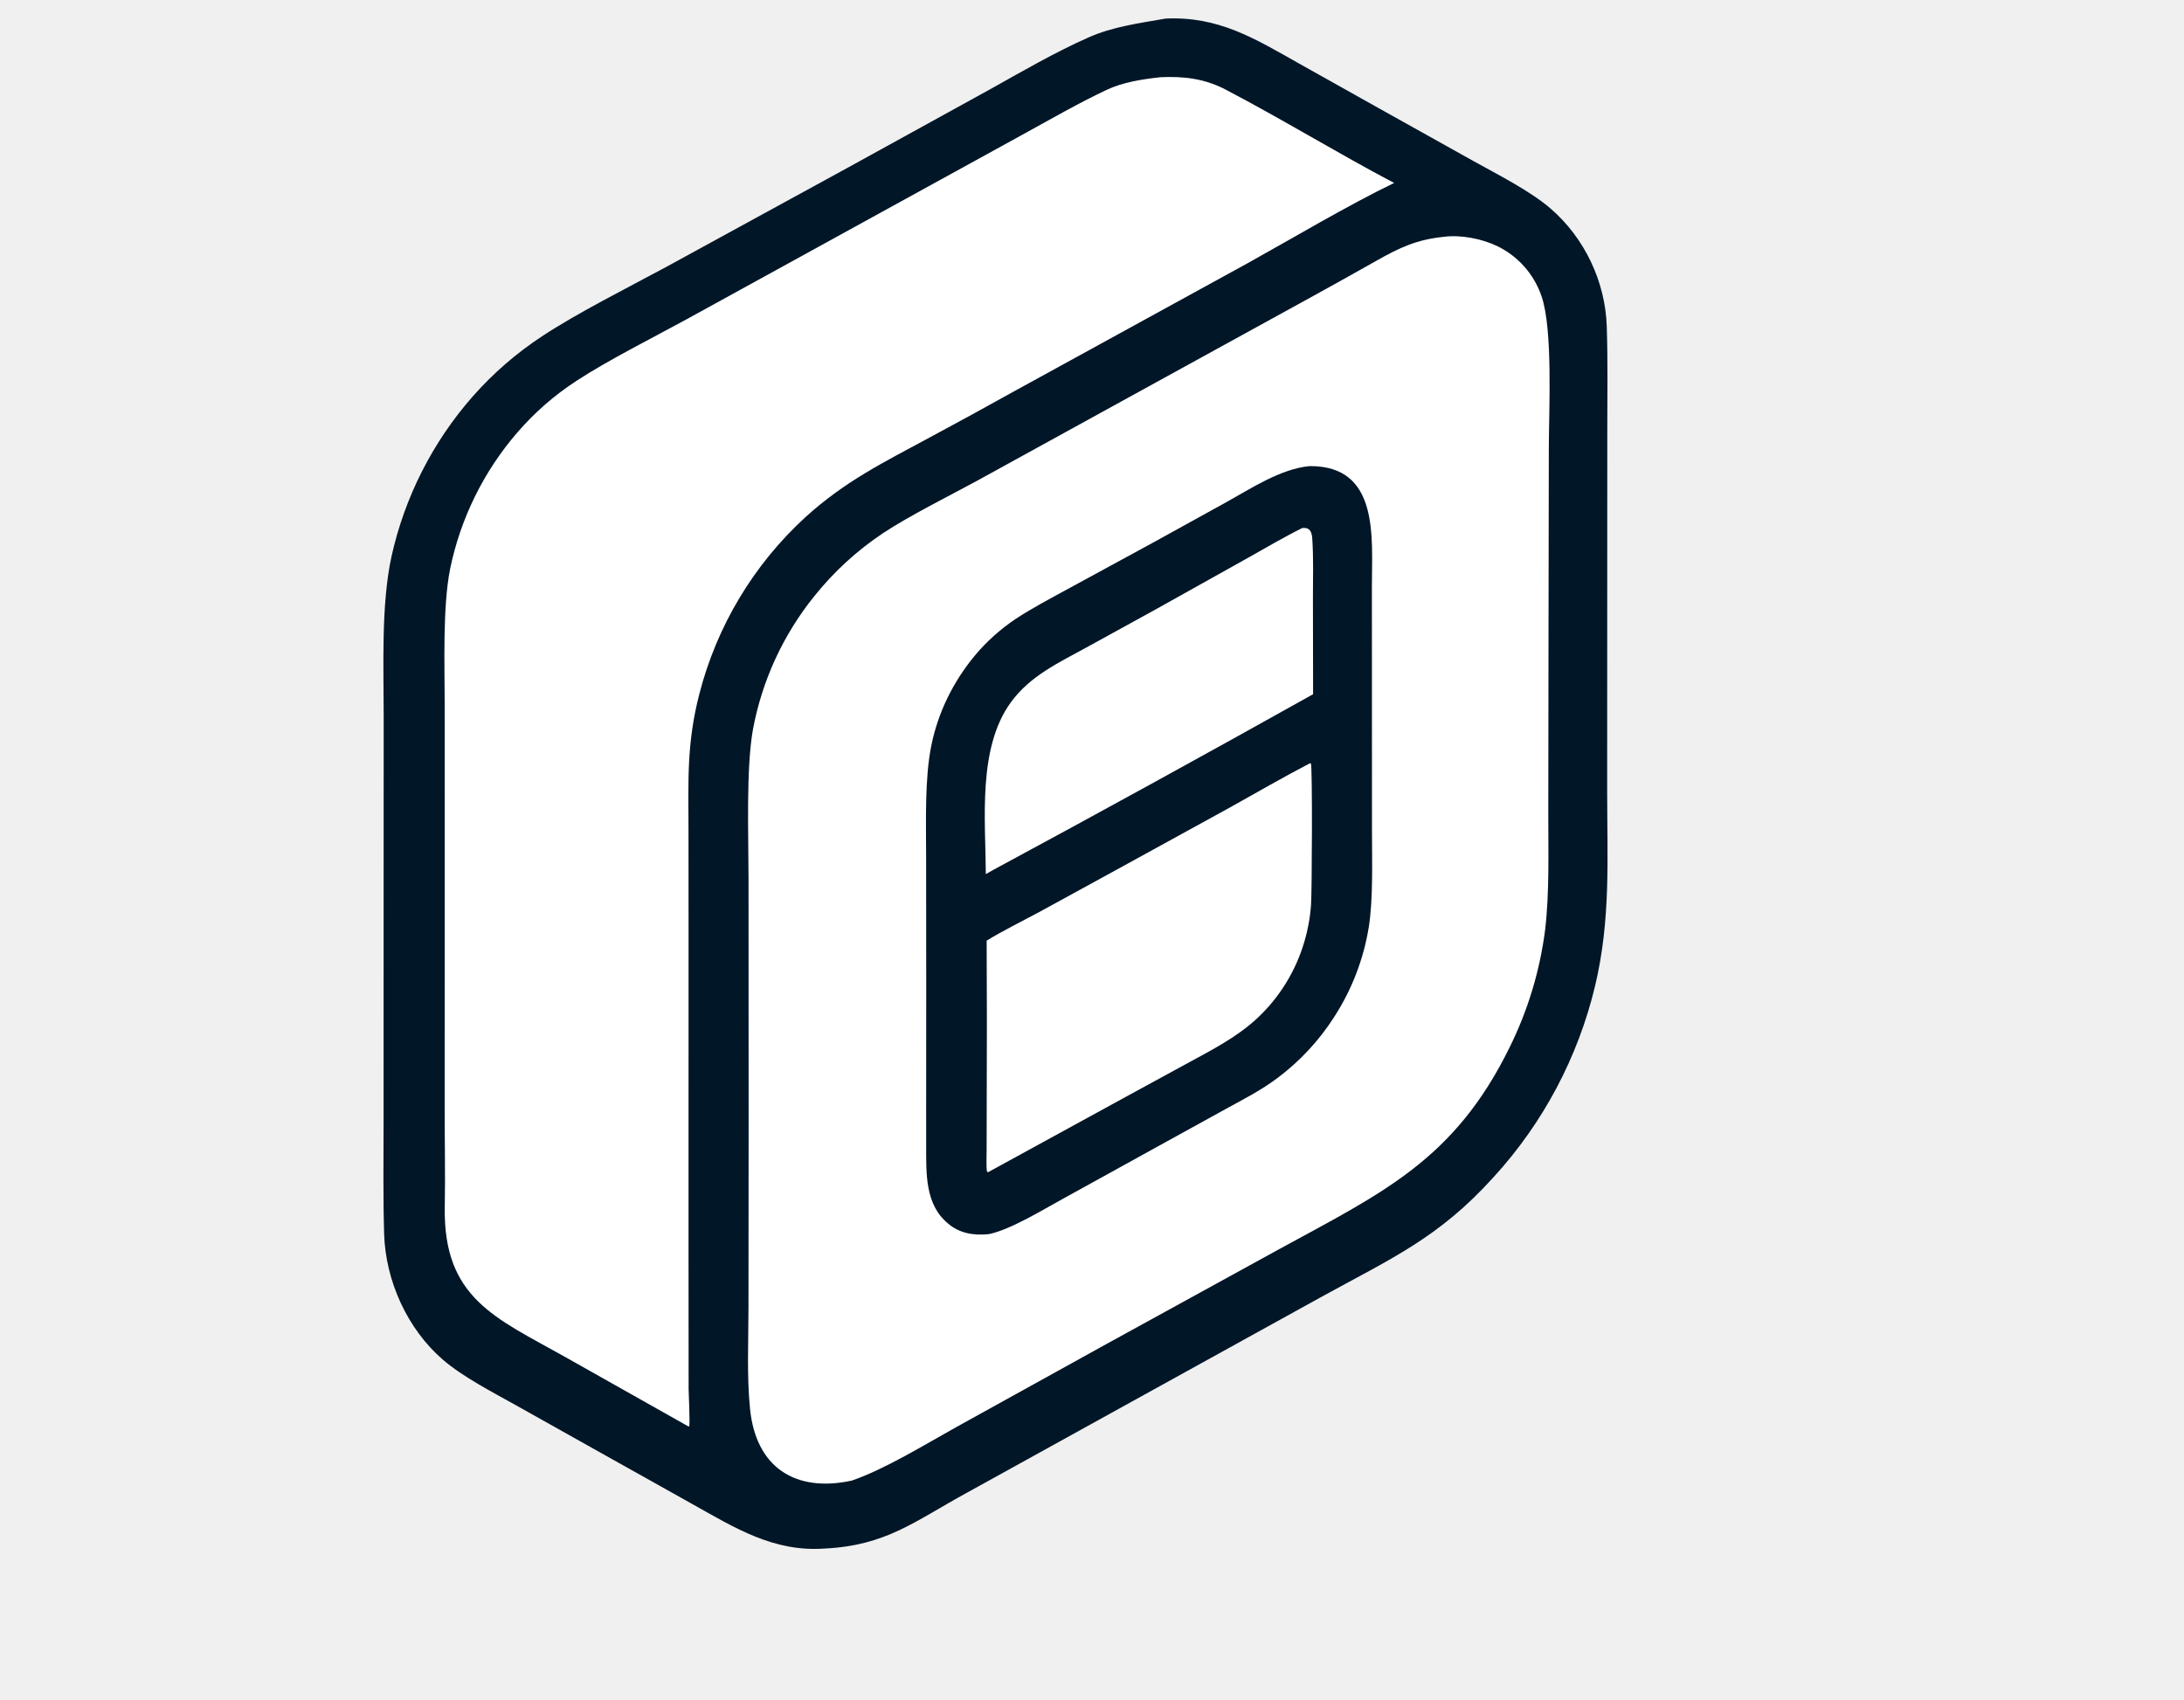
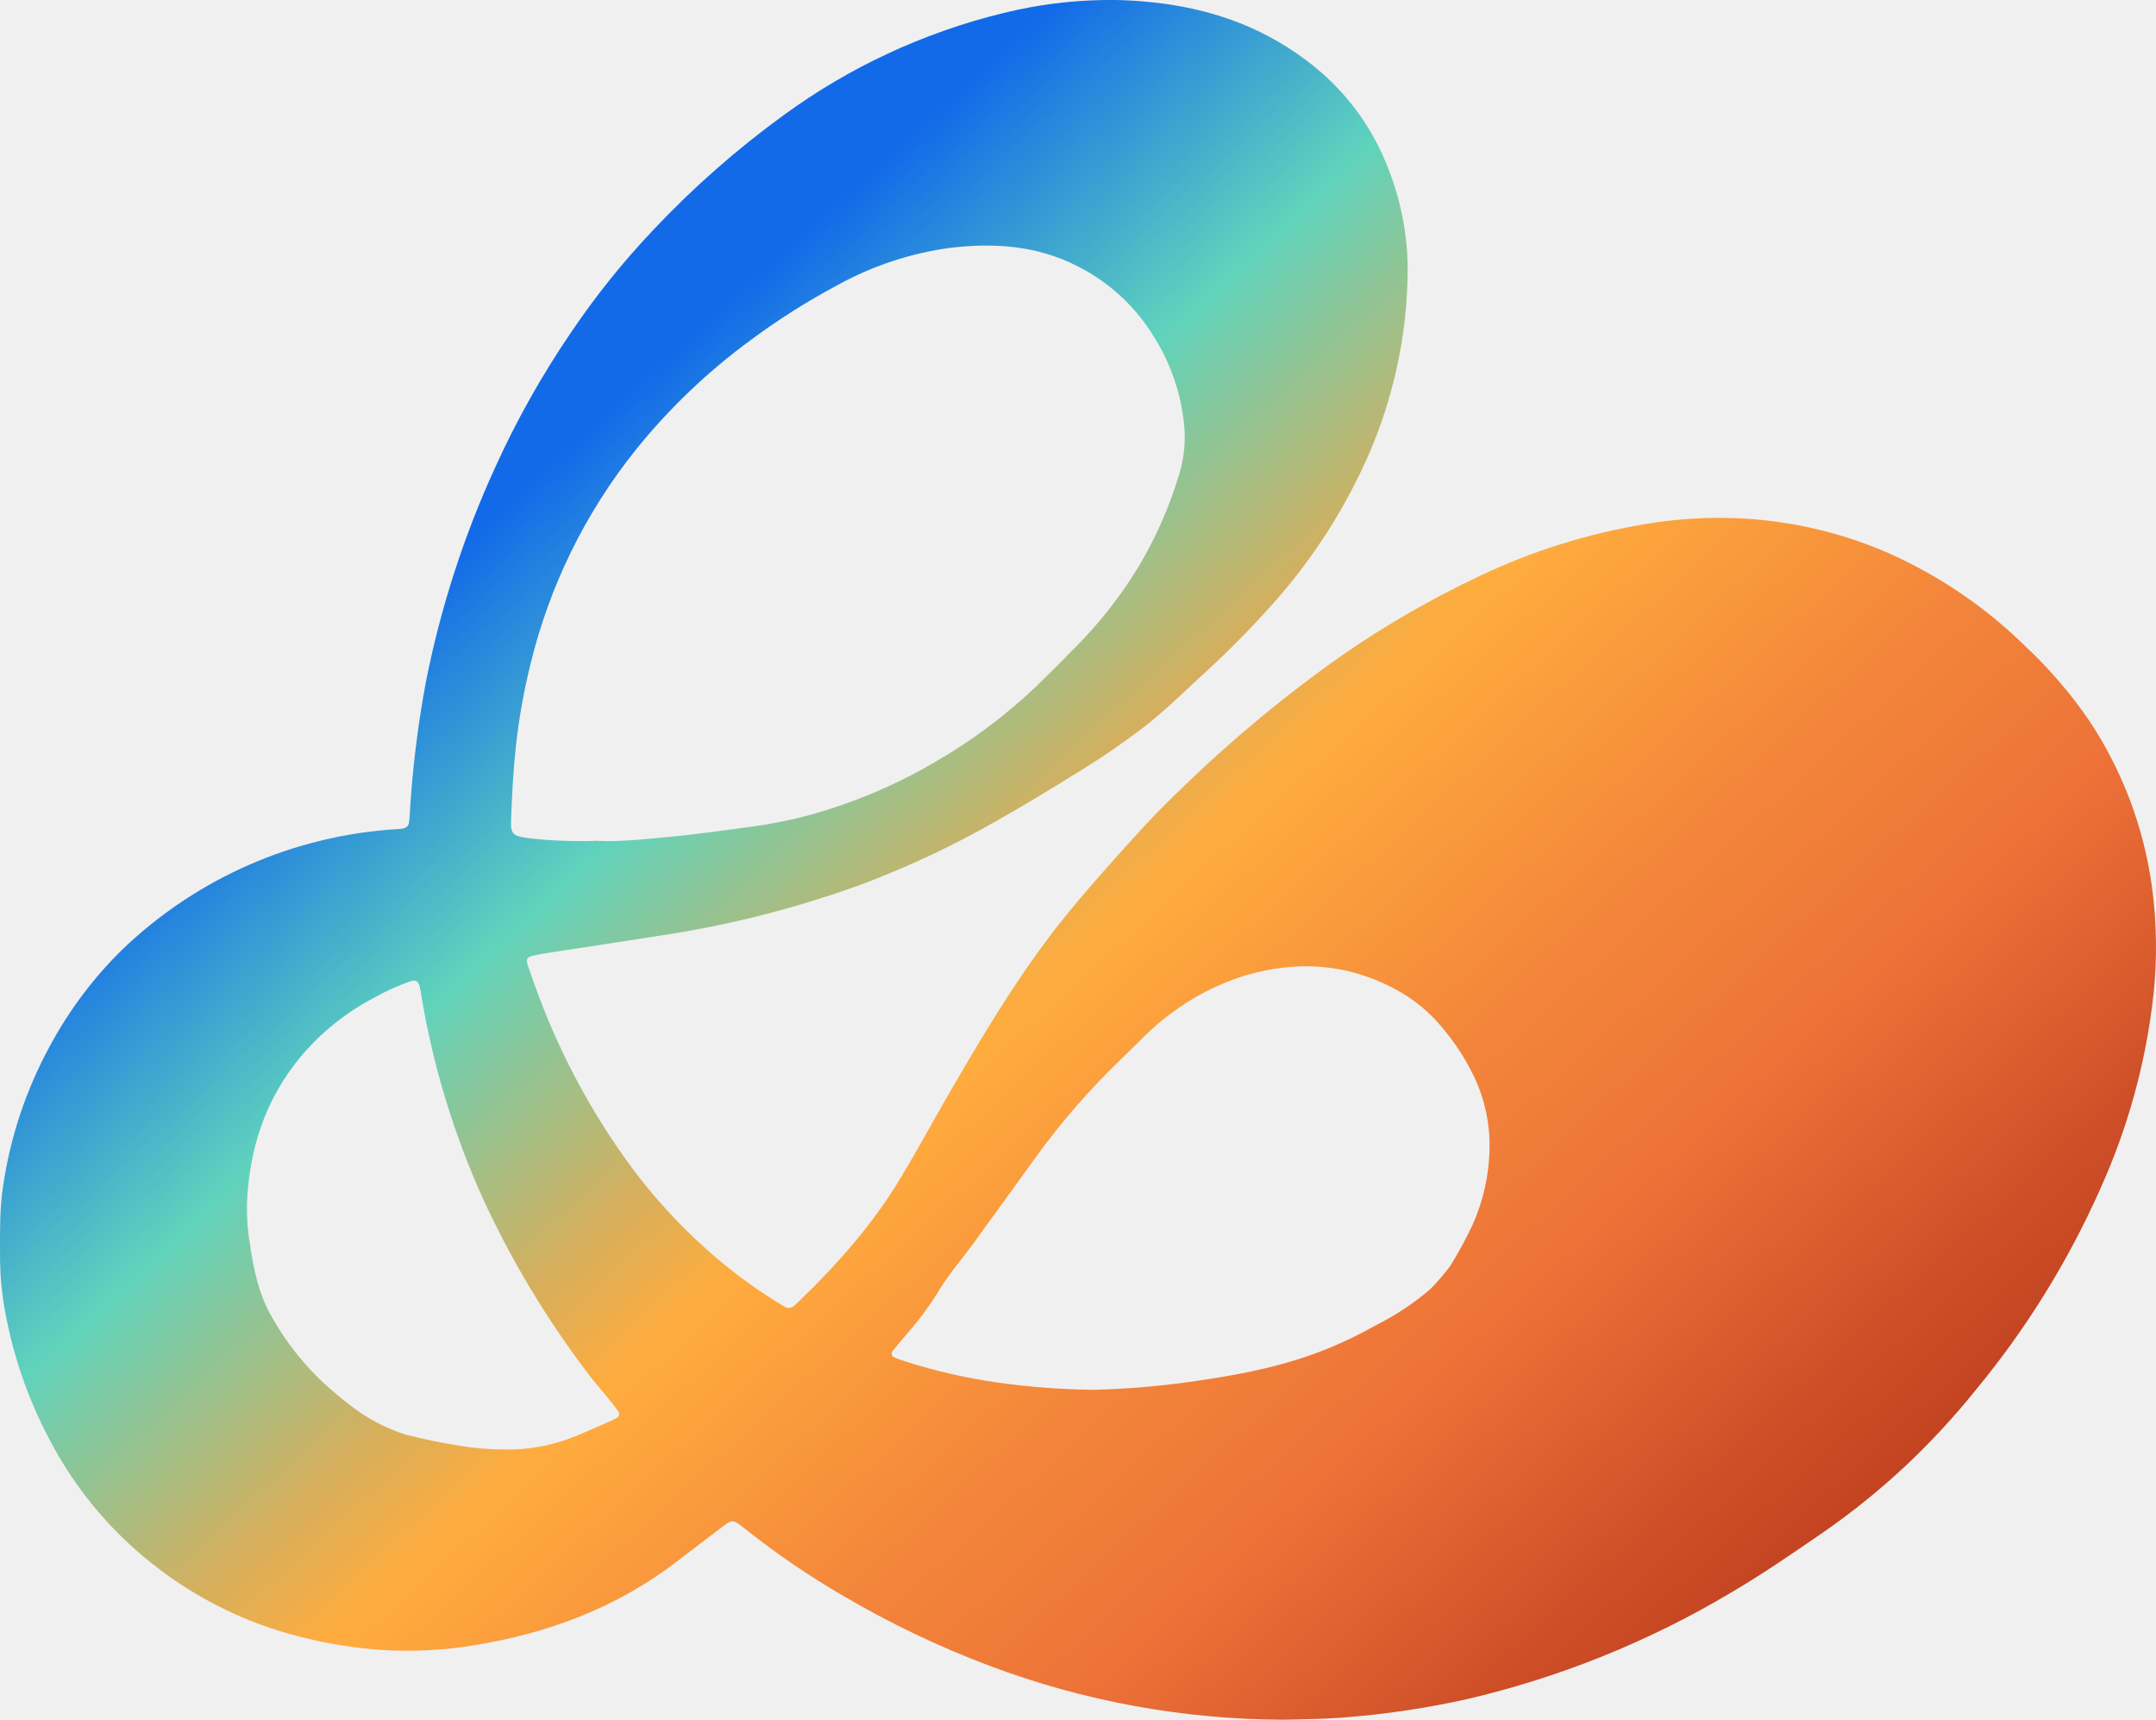
- <svg xmlns="http://www.w3.org/2000/svg" viewBox="0 0 834 649" fill="none">
-   <path fill="#011627" d="M445.095 7.094C465.376 6.156 479.12 14.706 495.962 24.201L526.535 41.337L562.91 61.642C572.209 66.809 584.43 72.981 592.216 79.728C605.112 90.922 613.007 107.518 613.57 124.621C613.997 137.564 613.785 151.186 613.771 164.285L613.743 233.167L613.724 302.115C613.724 328.043 615.147 351.097 609.112 376.5C602.601 403.733 589.274 428.855 570.372 449.495C549.311 472.84 531.218 480.587 504.269 495.433L435.717 533.297L369.268 570.017C349.148 581.007 338.445 590.166 314.978 591.343C295.336 592.765 280.624 583.434 264.332 574.332L231.209 555.796L197.159 536.707C188.064 531.606 176.78 525.84 169.138 519.247C155.537 507.509 147.236 489.12 146.689 471.221C146.261 457.224 146.479 442.102 146.479 427.951L146.495 345.546L146.52 273.548C146.53 254.27 145.49 230.956 149.51 212.464C154.532 189.864 165.167 168.888 180.427 151.489C188.245 142.605 197.223 134.814 207.121 128.324C220.854 119.307 239.559 109.953 254.414 101.931L324.032 63.871L377.708 34.303C389.942 27.491 403.011 19.864 415.79 14.243C424.983 10.198 434.435 8.97 445.095 7.094Z" />
-   <path fill="#FFFFFF" d="M551.317 90.44C557.678 89.567 565.764 91.147 571.495 93.863C579.57 97.684 585.756 104.611 588.643 113.063C593.053 125.734 591.473 156.67 591.443 171.112L591.314 249.733L591.238 310.947C591.227 325.186 591.691 340.89 590.054 354.92C588.069 370.594 583.473 385.826 576.46 399.982C555.363 442.986 527.973 455.45 488.286 477.122L422.355 513.332L365.248 544.928C353.229 551.61 337.931 561.062 325.256 565.404C303.927 570.03 288.668 560.584 286.41 537.983C285.155 525.413 285.813 512.071 285.819 499.363L285.877 428.201L285.838 335.271C285.834 319.126 284.849 293.286 287.551 278.43C291.03 259.848 299.063 242.413 310.931 227.699C318.408 218.335 327.295 210.186 337.275 203.548C346.99 197.101 362.755 189.212 373.491 183.383L431.093 151.71L500.183 113.742C508.673 109.063 517.232 104.321 525.662 99.545C534.307 94.645 540.968 91.475 551.317 90.44Z" />
-   <path fill="#011627" d="M500.082 178.001C526.778 177.772 523.894 205.211 523.884 223.719L523.898 262.499L523.914 317.09C523.91 328.358 524.422 343.13 522.698 354.018C520.708 366.296 516.186 378.028 509.412 388.459C503.656 397.432 496.335 405.297 487.795 411.689C481.432 416.447 474.925 419.72 467.987 423.536L442.835 437.398L405.739 457.871C398 462.106 386.024 469.486 377.74 471.261L377.429 471.295C371.837 471.855 366.369 470.989 361.995 467.199C353.196 459.977 353.708 447.985 353.675 437.935C353.658 432.922 353.668 427.909 353.67 422.896L353.695 376.464L353.657 326.944C353.647 313.866 353.091 297.438 355.615 284.836C358.159 272.209 363.878 260.447 372.266 250.342C376.745 244.958 381.997 240.295 387.801 236.377C393.985 232.272 401.996 228.073 408.612 224.459L440.329 207.201L468.44 191.684C477.65 186.588 489.038 179.021 500.082 178.001Z" />
-   <path fill="#FFFFFF" d="M500.225 291.464L500.59 291.556C501.213 292.643 501.002 340.865 500.638 345.536C500.306 350.339 499.443 355.09 498.065 359.703C494.788 370.842 488.588 380.902 480.112 388.834C472.165 396.184 462.79 400.931 453.37 406.067L431.052 418.227L377.328 447.628L376.894 447.414C376.568 445.467 376.757 441.034 376.763 438.896L376.794 421.911C376.893 401.013 376.885 380.115 376.77 359.217C382.142 355.849 390.96 351.452 396.691 348.372L427.925 331.276L469.656 308.362C479.711 302.761 490.055 296.768 500.225 291.464Z" />
-   <path fill="#FFFFFF" d="M497.337 201.62C500.344 201.36 500.962 203.237 501.131 205.91C501.599 213.274 501.389 220.747 501.367 228.135L501.431 265.103C460.969 287.74 420.329 310.058 379.523 332.068L376.452 333.794C376.365 312.962 373.253 285.726 386.024 268.182C393.365 258.104 404.145 253.143 414.788 247.296L441.211 232.769L476.823 212.874C483.353 209.216 490.623 204.921 497.337 201.62Z" />
-   <path fill="#FFFFFF" d="M443.216 29.48C452.02 29.081 460.018 30.026 467.903 34.143C489.625 45.489 510.693 58.448 532.373 69.869C514.905 78.295 493.564 90.995 476.372 100.542L386.895 149.628C376.357 155.498 365.774 161.287 355.148 166.992C337.373 176.588 322.776 183.695 307.595 197.464C287.772 215.608 273.675 239.14 267.014 265.17C262.116 284.284 262.909 298.302 262.917 317.836L262.939 357.47L262.926 471.524L262.961 530.447C262.98 532.198 263.562 543.941 263.164 544.751L262.58 544.549L215.582 518.061C189.232 503.261 169.189 495.747 169.845 460.795C170.068 448.934 169.804 435.617 169.812 423.605L169.831 344.391L169.818 269.769C169.814 254.383 168.977 231.859 171.873 217.311C175.825 198.048 184.641 180.127 197.478 165.236C204.056 157.596 211.686 150.929 220.143 145.432C231.916 137.708 249.246 128.979 262.061 121.995L328.787 85.319L391.28 50.97C401.594 45.309 412 39.303 422.528 34.344C428.812 31.385 436.148 30.248 443.216 29.48Z" />
+ <svg xmlns="http://www.w3.org/2000/svg" fill="none" version="1.1" width="237.002" height="189" viewBox="0 0 237.002 189">
+   <defs>
+     <linearGradient x1="0.162" y1="0.247" x2="0.988" y2="0.959" id="master_svg0_20_386">
+       <stop offset="7.951%" stop-color="#126AE9" stop-opacity="1" />
+       <stop offset="22.951%" stop-color="#60D3BC" stop-opacity="1" />
+       <stop offset="36%" stop-color="#D5AF5D" stop-opacity="1" />
+       <stop offset="42%" stop-color="#FFAC3E" stop-opacity="1" />
+       <stop offset="57%" stop-color="#F3863A" stop-opacity="1" />
+       <stop offset="68%" stop-color="#ED7238" stop-opacity="1" />
+       <stop offset="81%" stop-color="#CD4E27" stop-opacity="1" />
+       <stop offset="93%" stop-color="#B7361B" stop-opacity="1" />
+       <stop offset="100%" stop-color="#AF2D17" stop-opacity="1" />
+     </linearGradient>
+   </defs>
+   <g>
+     <path d="M87.561,143.275C91.936,139.084,95.935,134.592,99.047,129.385C100.748,126.558,102.329,123.649,103.97,120.79C107.563,114.573,111.217,108.39,115.571,102.659C117.502,100.116,119.597,97.698,121.719,95.302C124.361,92.322,127.025,89.358,129.924,86.613C135.421,81.275,141.328,76.38,147.596,71.975C152.432,68.635,157.54,65.699,162.862,63.21C168.518,60.536,174.518,58.659,180.688,57.627C183.582,57.13,186.508,56.89,189.44,56.918C195.653,56.972,201.79,58.271,207.49,60.738C213.118,63.232,218.249,66.714,222.635,71.02C225.283,73.493,227.646,76.249,229.686,79.24C233.329,84.73,235.675,90.974,236.561,97.501C237.086,101.398,237.141,105.339,236.731,109.252C235.916,116.713,233.914,123.993,230.802,130.826C227.274,138.729,222.685,146.124,217.16,152.799C214.83,155.697,212.303,158.431,209.596,160.986C206.768,163.644,203.754,166.089,200.565,168.31C197.19,170.624,193.832,172.96,190.293,175.028C181.268,180.41,171.455,184.367,161.21,186.752C156.96,187.696,152.65,188.351,148.307,188.706C145.879,188.929,143.472,188.946,141.06,189C130.066,188.968,119.165,186.975,108.871,183.111C103.27,181.01,97.866,178.429,92.708,175.4C88.934,173.206,85.329,170.744,81.91,168.032C81.746,167.901,81.582,167.77,81.413,167.644C80.576,167.049,80.423,167.033,79.613,167.644C77.852,168.97,76.107,170.313,74.357,171.65C67.793,176.677,60.294,179.493,52.183,180.808C48.923,181.354,45.602,181.534,42.299,181.354C39.105,181.158,35.932,180.655,32.831,179.848C27.323,178.44,22.143,175.951,17.608,172.529C12.549,168.741,8.403,163.873,5.477,158.273C3.103,153.825,1.446,149.039,0.554,144.083C0.22,142.282,0.04,140.454,0.007,138.625C0.007,138.228,0.005,137.83,0.003,137.433C-0.007,135.102,-0.017,132.775,0.324,130.472C1.106,125.014,2.868,119.736,5.515,114.901C7.604,111.026,10.263,107.489,13.397,104.405C21.596,96.508,32.349,91.793,43.721,91.121C43.934,91.11,44.142,91.083,44.344,91.045C44.667,90.99,44.919,90.734,44.957,90.412C45.006,90.101,45.034,89.79,45.045,89.478C45.329,84.561,45.931,79.671,46.839,74.835C48.447,66.758,50.99,58.893,54.42,51.4C56.772,46.199,59.578,41.216,62.794,36.5C65.496,32.5,68.526,28.734,71.846,25.235C76.2,20.618,80.975,16.416,86.106,12.683C93.326,7.4,101.519,3.585,110.211,1.456C114.548,0.376,119.012,-0.11,123.475,0.021C129.492,0.261,135.246,1.522,140.491,4.573C146.322,7.962,150.539,12.759,152.842,19.134C154.138,22.627,154.784,26.322,154.74,30.049C154.647,36.98,153.159,43.825,150.364,50.172C147.919,55.695,144.676,60.836,140.737,65.426C137.953,68.63,134.972,71.664,131.816,74.513C129.858,76.32,127.944,78.192,125.832,79.84C123.502,81.625,121.074,83.289,118.563,84.823C115.544,86.711,112.486,88.551,109.385,90.314C104.779,92.933,99.977,95.193,95.021,97.081C87.681,99.783,80.073,101.72,72.328,102.861C68.236,103.516,64.123,104.122,60.037,104.755C59.523,104.837,59.003,104.935,58.495,105.06C57.986,105.186,57.806,105.437,57.986,105.988C58.352,107.08,58.741,108.171,59.145,109.263C61.705,116.15,65.228,122.64,69.609,128.539C71.906,131.601,74.499,134.434,77.338,137.004C79.898,139.34,82.671,141.425,85.624,143.237C85.805,143.346,85.98,143.461,86.171,143.565C86.522,143.832,87.019,143.794,87.326,143.483L87.561,143.275ZM72.774,92.053C70.198,92.298,67.647,92.541,65.42,92.398L65.42,92.415C62.97,92.491,60.519,92.393,58.085,92.12C56.335,91.852,56.116,91.738,56.187,89.937C56.286,87.322,56.417,84.714,56.701,82.11C57.029,79.038,57.571,75.992,58.315,72.996C60.393,64.411,64.332,56.388,69.85,49.484C73.532,44.905,77.803,40.828,82.546,37.357C85.581,35.103,88.776,33.084,92.112,31.31C95.936,29.203,100.12,27.822,104.452,27.238C109.26,26.665,113.98,26.976,118.416,29.241C121.95,31.015,124.903,33.76,126.932,37.144C128.705,40.009,129.81,43.229,130.16,46.581C130.357,48.458,130.171,50.352,129.613,52.158C128.546,55.722,127.036,59.144,125.122,62.337C123.213,65.47,120.943,68.373,118.367,70.987C116.934,72.45,115.49,73.896,114.029,75.321C110.616,78.585,106.826,81.423,102.729,83.78C99.518,85.663,96.122,87.23,92.599,88.447C89.481,89.555,86.26,90.341,82.983,90.805C79.866,91.214,76.753,91.683,73.625,91.972C73.341,91.999,73.057,92.026,72.774,92.053ZM120.11,152.747C123.742,152.66,127.363,152.359,130.957,151.852C138.576,150.76,144.533,149.45,151.233,145.652C153.399,144.577,155.423,143.234,157.25,141.657C158.037,140.86,158.77,140.003,159.438,139.103C160.307,137.705,161.095,136.259,161.801,134.769C163.048,132.046,163.704,129.088,163.742,126.091C163.781,123.455,163.217,120.846,162.101,118.451C161.133,116.42,159.903,114.521,158.431,112.807C157.053,111.159,155.368,109.789,153.47,108.763C148.154,105.876,142.596,105.521,136.853,107.213C133.899,108.141,131.121,109.565,128.649,111.432C126.685,112.856,125.066,114.652,123.327,116.317C119.766,119.728,116.528,123.455,113.656,127.461C111.523,130.441,109.351,133.399,107.207,136.374C105.955,138.115,104.533,139.73,103.378,141.564C102.323,143.316,101.119,144.97,99.768,146.509C99.222,147.131,98.674,147.791,98.16,148.441C98.046,148.555,98.002,148.725,98.046,148.883C98.084,149.041,98.21,149.161,98.363,149.205C98.751,149.369,99.145,149.505,99.544,149.631C106.135,151.754,112.945,152.621,120.11,152.747ZM44.551,157.657C41.269,156.566,39.262,155.163,36.795,153.073C33.896,150.644,31.489,147.691,29.684,144.378C28.41,142.032,27.879,139.472,27.496,136.885C27.239,135.384,27.119,133.867,27.146,132.35C27.376,126.313,29.137,120.856,33.048,116.14C35.28,113.488,38.004,111.294,41.072,109.678C42.352,108.958,43.692,108.347,45.082,107.861C45.683,107.648,45.962,107.801,46.126,108.407C46.208,108.767,46.279,109.127,46.329,109.498C47.625,117.248,49.933,124.802,53.193,131.957C56.316,138.702,60.172,145.093,64.68,151.015C65.374,151.932,66.14,152.794,66.868,153.689C67.228,154.137,67.59,154.584,67.929,155.054C68.038,155.168,68.087,155.332,68.054,155.49C68.022,155.649,67.918,155.785,67.77,155.851C67.595,155.954,67.409,156.047,67.223,156.129C63.722,157.663,62.628,158.208,60.441,158.754C58.827,159.147,57.175,159.333,55.518,159.3C53.844,159.305,52.176,159.169,50.529,158.891C48.517,158.579,46.52,158.165,44.551,157.657Z" fill-rule="evenodd" fill="url(#master_svg0_20_386)" fill-opacity="1" />
+   </g>
</svg>
